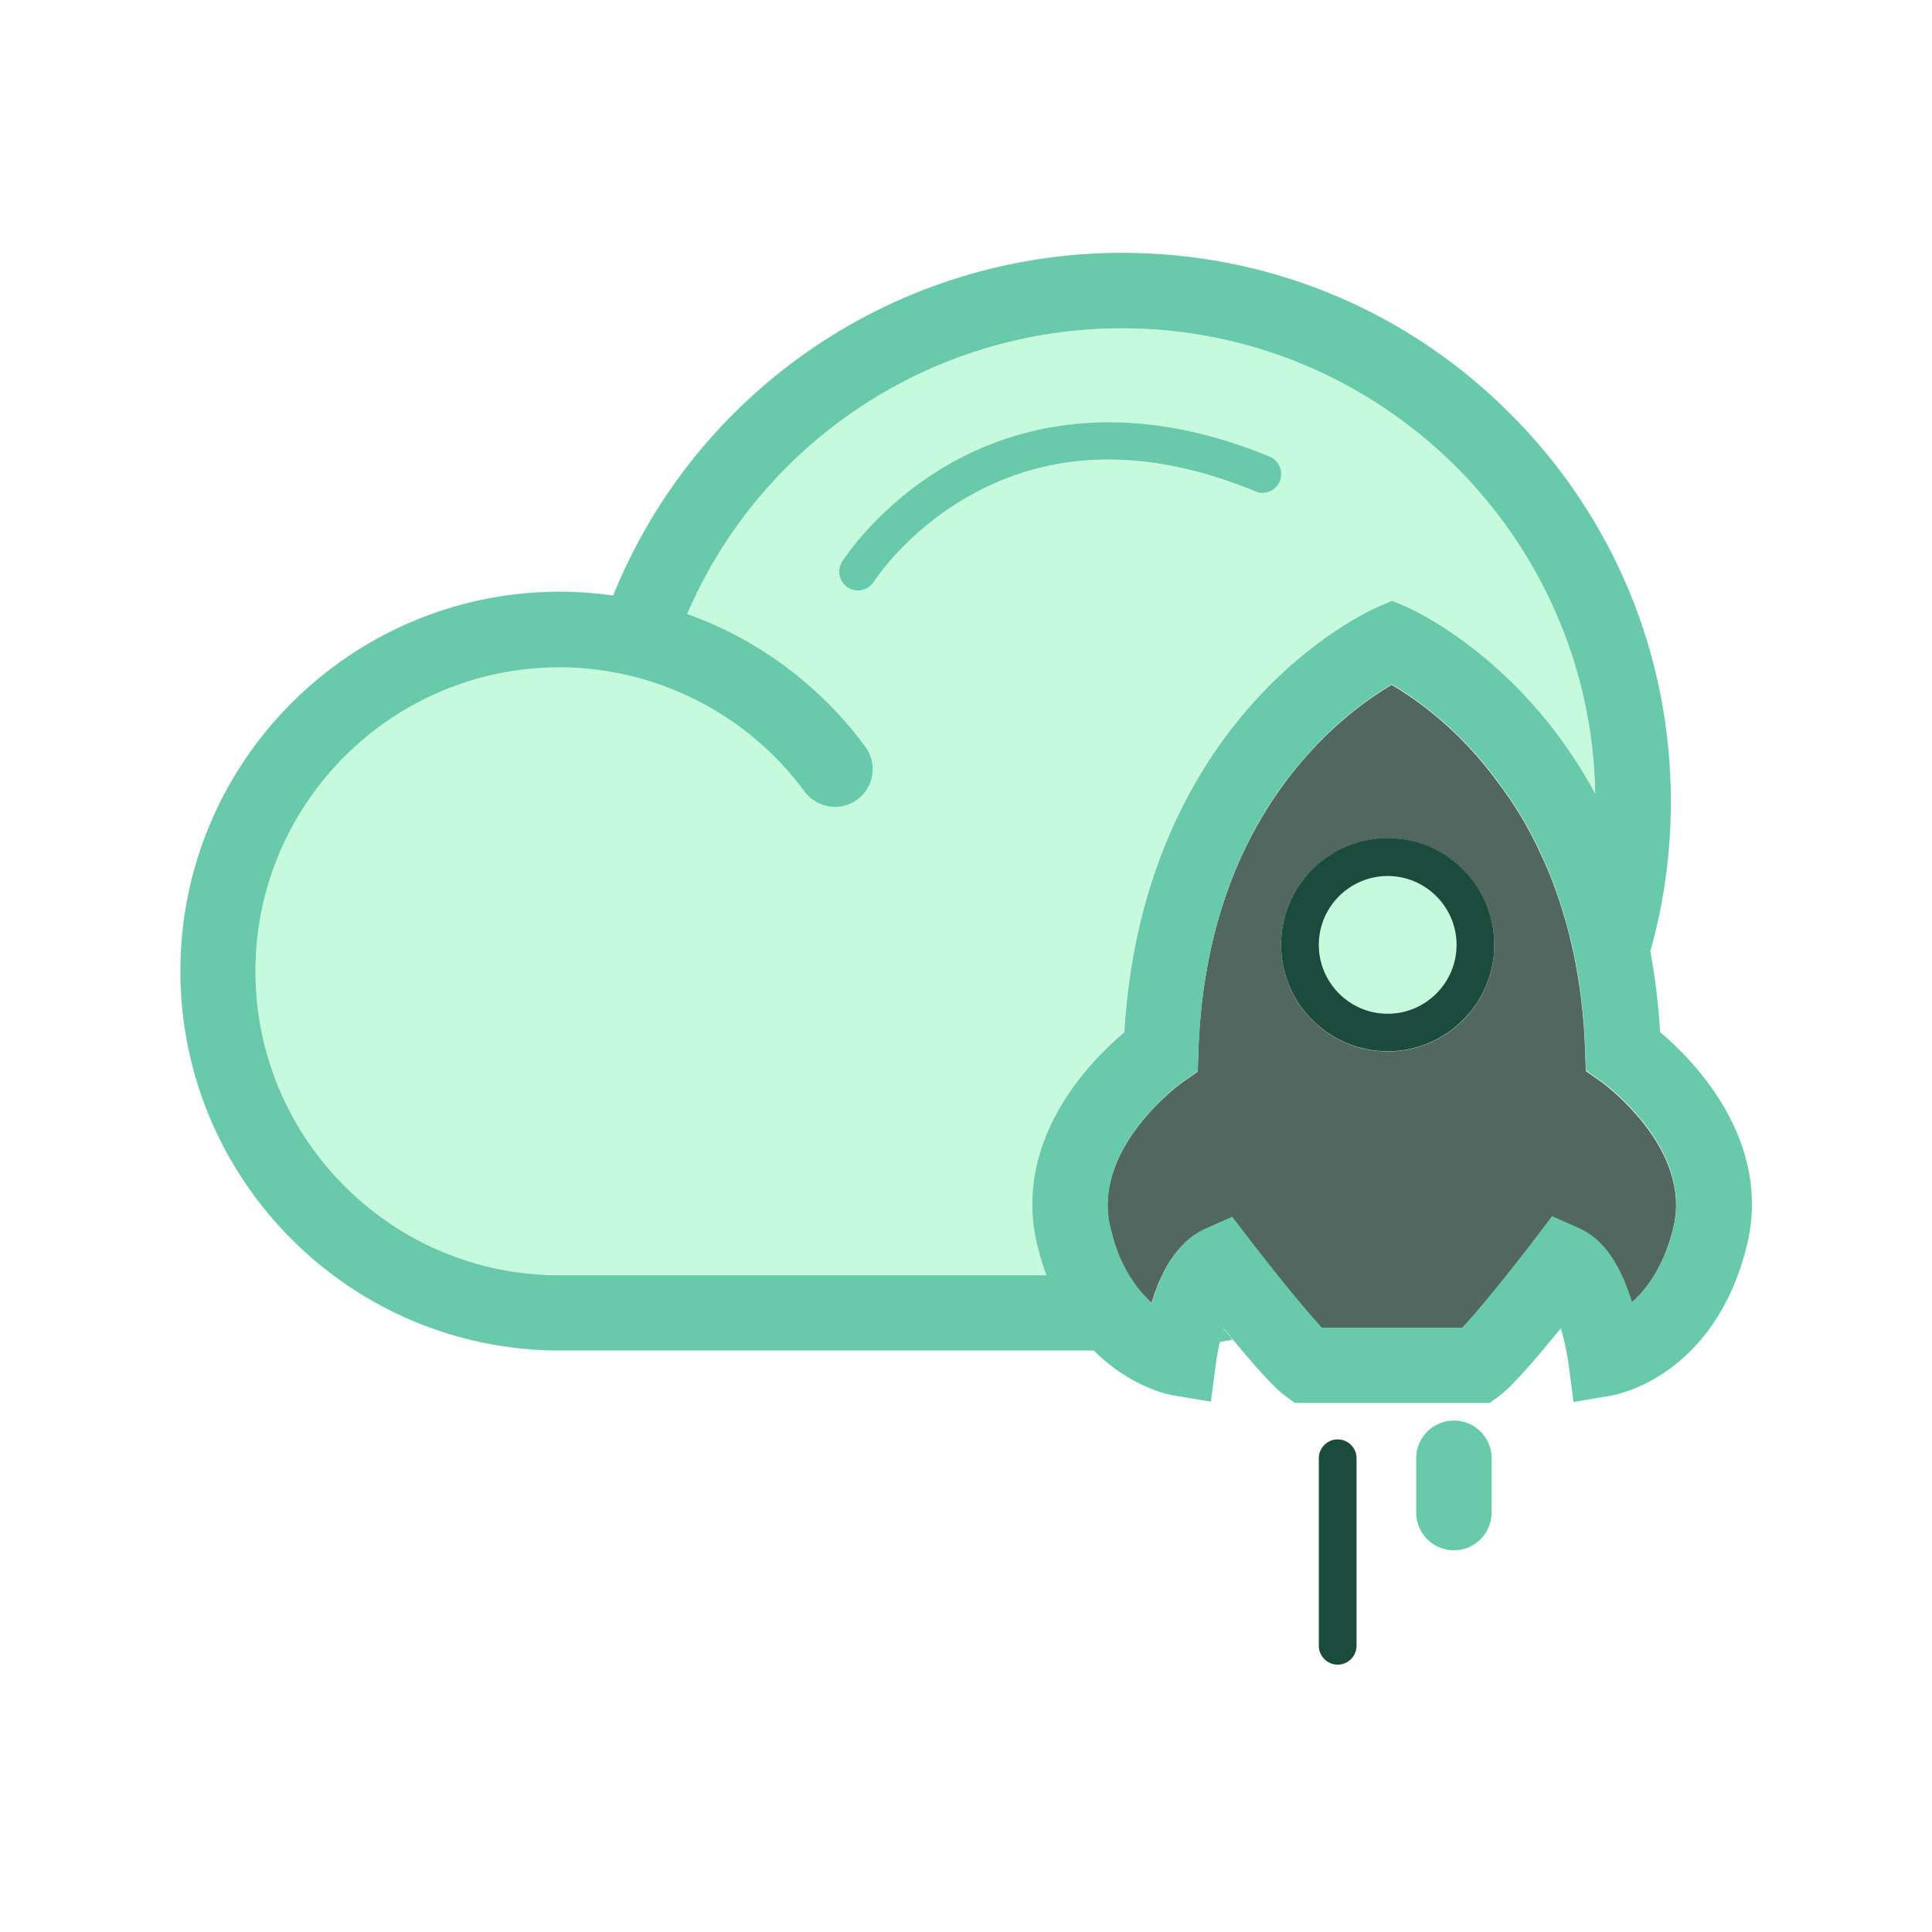
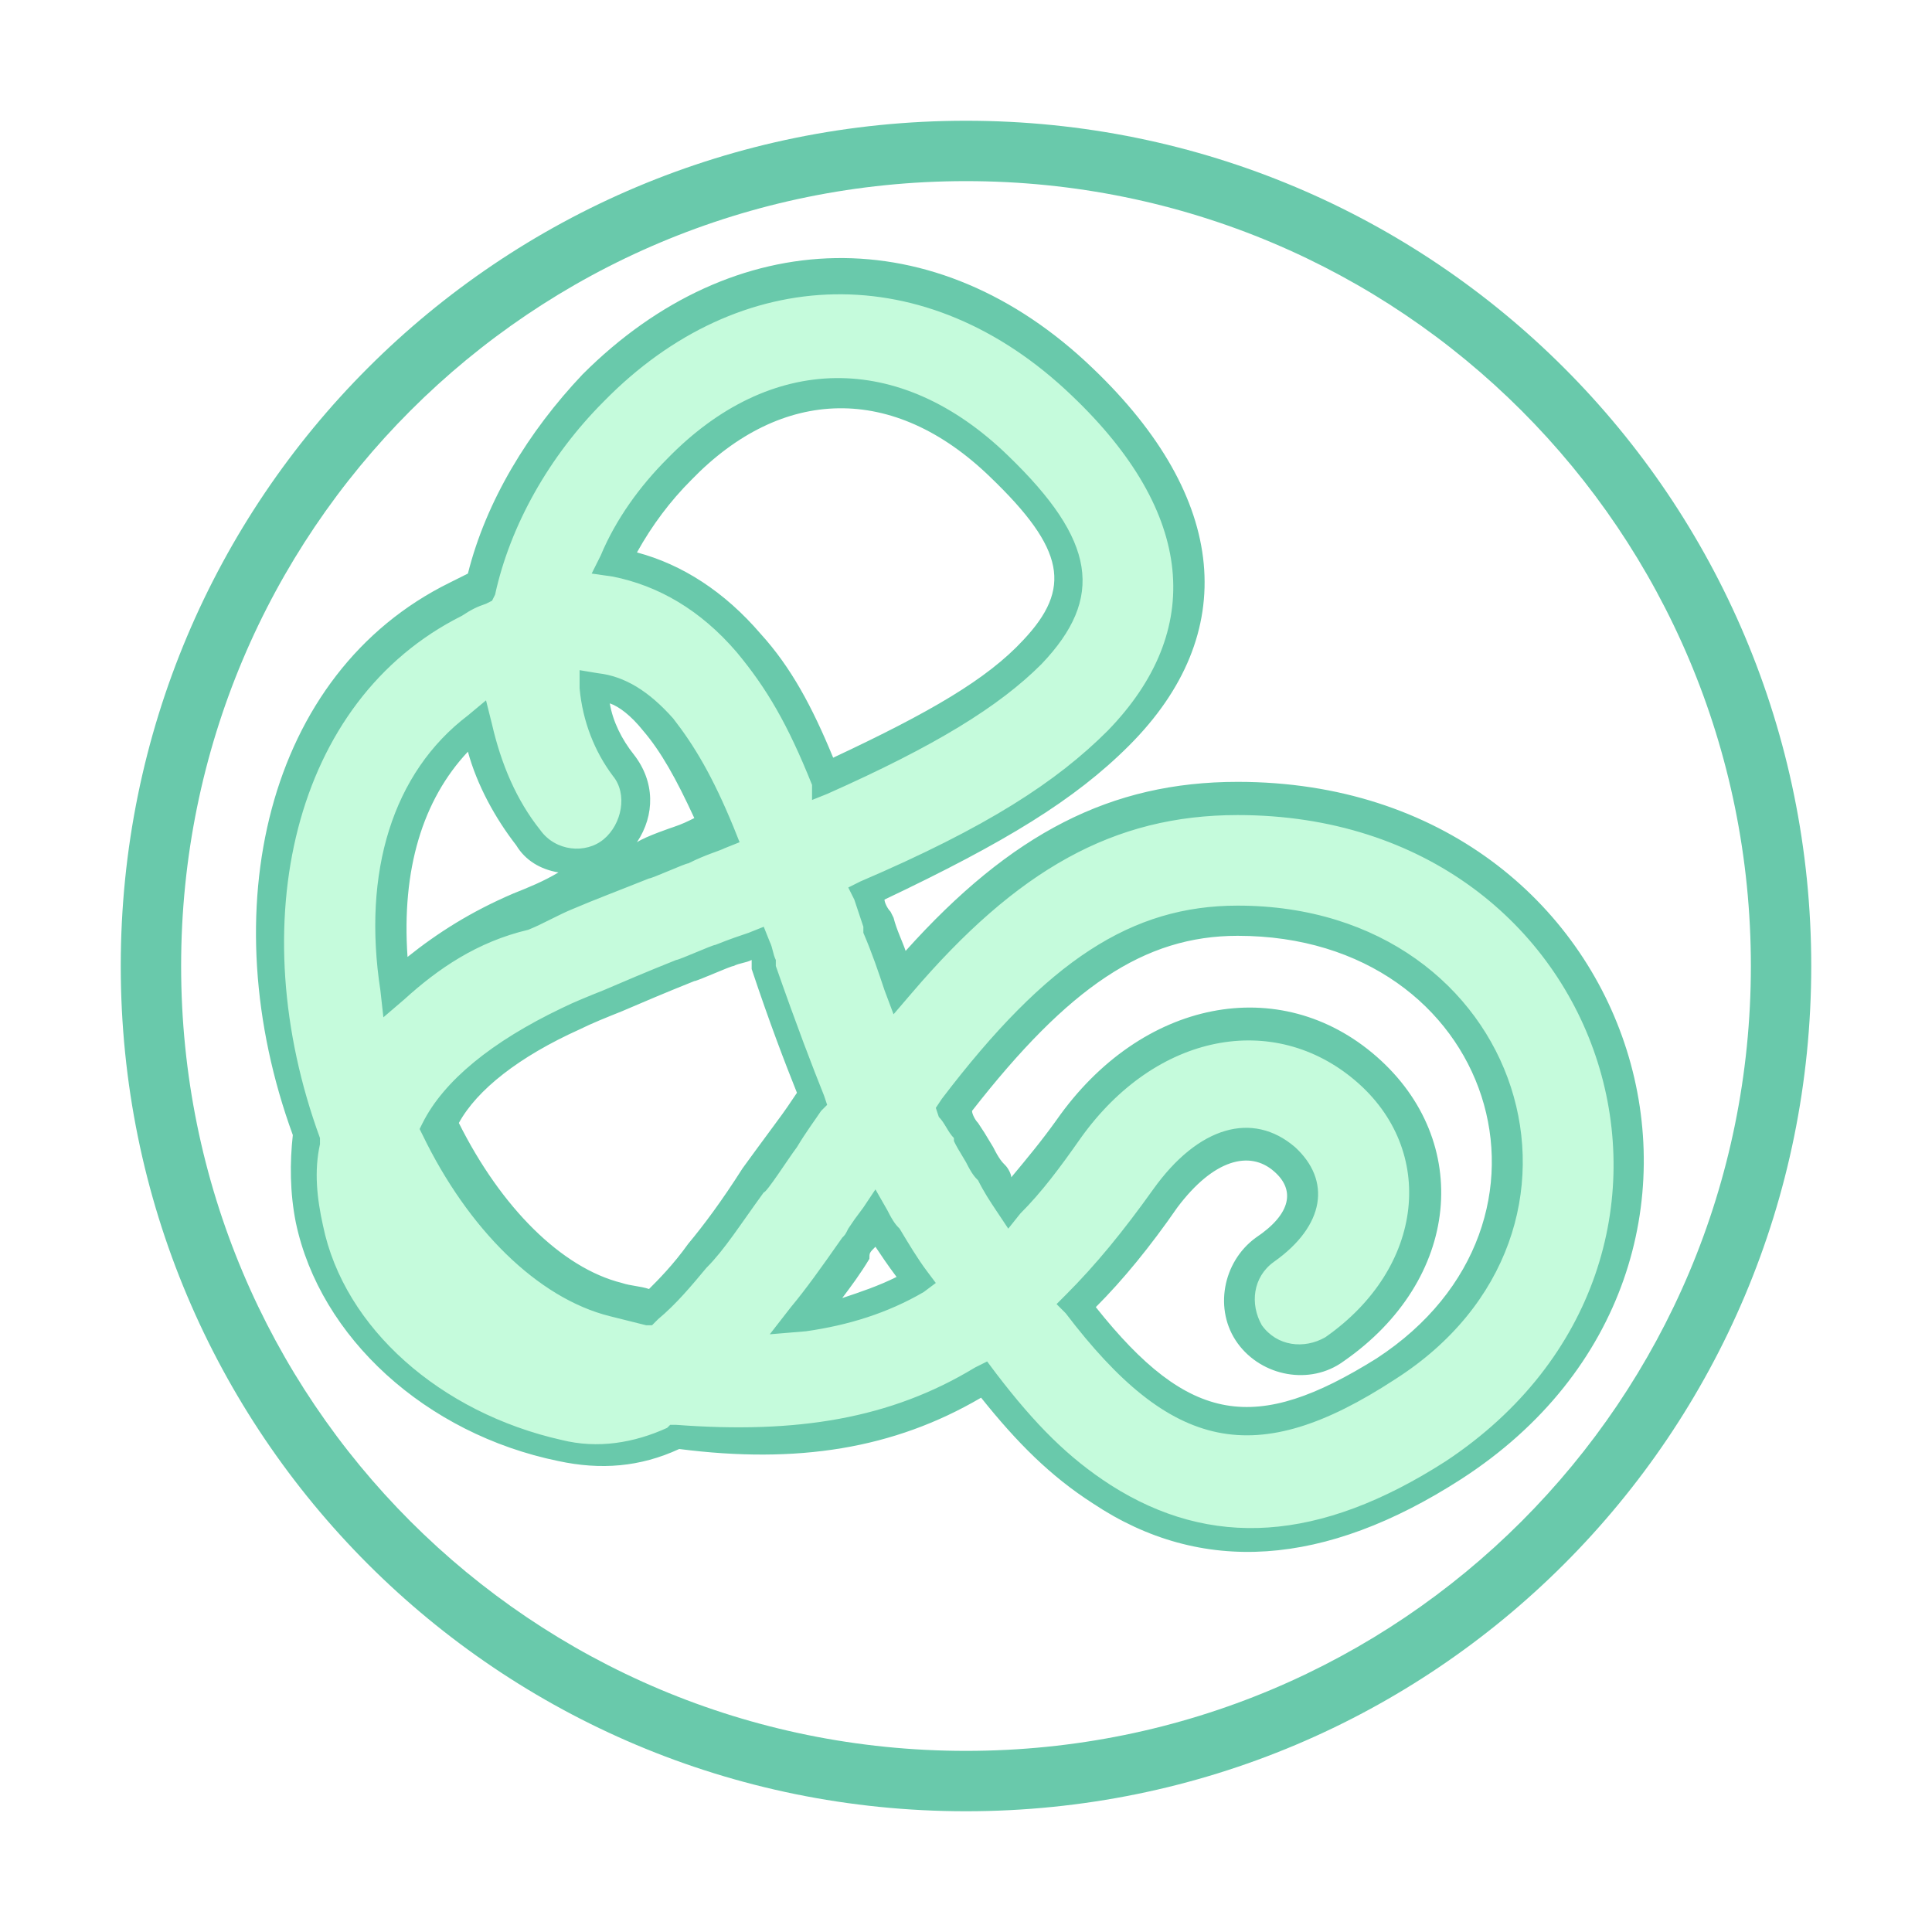
<svg xmlns="http://www.w3.org/2000/svg" width="800px" height="800px" viewBox="0 0 1024 1024" class="icon" version="1.1">
-   <path d="M822.8 466.5c0.1 0.3 0.2 0.5 0.3 0.8-0.1-0.2-0.2-0.5-0.3-0.8zM593.4 665.2c0-0.1-0.1-0.2-0.1-0.3 0 0.1 0.1 0.2 0.1 0.3zM834.7 508c0.1 0.4 0.2 0.9 0.3 1.3-0.1-0.4-0.2-0.8-0.3-1.3zM820 459.5c0.1 0.3 0.2 0.6 0.4 0.8-0.2-0.2-0.3-0.5-0.4-0.8zM831.5 493.9c0.1 0.3 0.2 0.7 0.3 1-0.1-0.3-0.2-0.6-0.3-1zM817.1 453c0.2 0.4 0.4 0.9 0.6 1.3-0.2-0.4-0.4-0.9-0.6-1.3zM825.2 472.8c0.1 0.4 0.3 0.8 0.4 1.2-0.1-0.3-0.3-0.7-0.4-1.2zM594.7 668c0-0.1-0.1-0.1-0.1-0.2 0 0.1 0 0.2 0.1 0.2zM630.4 656.5c-0.3 0.2-0.5 0.5-0.8 0.7 0.2-0.3 0.5-0.5 0.8-0.7zM829.7 487c0.1 0.4 0.2 0.7 0.3 1.1-0.1-0.3-0.2-0.7-0.3-1.1zM791.6 410.8l0.9 1.2-0.9-1.2zM623.7 663.4c-0.8 1-1.6 2.2-2.4 3.3 0.8-1.2 1.6-2.3 2.4-3.3zM803.8 428.3c0.1 0.2 0.3 0.4 0.4 0.6-0.1-0.1-0.2-0.3-0.4-0.6zM621.3 666.8l-1.2 1.8 1.2-1.8zM799.9 422.2c0.3 0.5 0.6 1 1 1.4-0.4-0.4-0.7-0.9-1-1.4zM626.4 660.2c-0.3 0.4-0.7 0.7-1 1.1 0.3-0.3 0.7-0.7 1-1.1zM592.2 662.2c-0.1-0.2-0.1-0.3-0.2-0.5 0.1 0.2 0.2 0.3 0.2 0.5zM807.5 434.4c0.2 0.4 0.5 0.8 0.7 1.2-0.2-0.4-0.5-0.8-0.7-1.2zM613.5 682.3c-0.2 0.4-0.3 0.8-0.5 1.3 0.2-0.4 0.3-0.8 0.5-1.3zM814.4 447.2zM810.7 440.2c0.2 0.4 0.5 0.9 0.7 1.3-0.2-0.5-0.5-0.9-0.7-1.3zM624.9 662c-0.4 0.4-0.7 0.9-1.1 1.3 0.4-0.5 0.7-0.9 1.1-1.3zM607.9 687.7l-0.2-0.2 0.2 0.2zM699.6 702.5c-0.1-0.1-0.2-0.2-0.2-0.3 0 0.2 0.1 0.2 0.2 0.3zM632.2 655c-0.2 0.2-0.4 0.3-0.6 0.5 0.2-0.1 0.4-0.3 0.6-0.5zM627.2 659.4l1.4-1.4-1.4 1.4zM610.7 690.4c-0.5-0.4-1-0.9-1.5-1.4 0.5 0.5 1 0.9 1.5 1.4zM846 571.5l-5.4-3.8 8.2 5.7zM615.1 678.5c-0.3 0.6-0.5 1.2-0.8 1.8 0.3-0.6 0.5-1.2 0.8-1.8zM698.2 701.1zM590 655.7c-0.1-0.3-0.2-0.5-0.2-0.8 0.1 0.2 0.2 0.5 0.2 0.8zM616.7 674.9c1.1-2.2 2.2-4.2 3.3-6.2-1.7 2.9-3.4 6-4.9 9.5 0.5-1.1 1.1-2.2 1.6-3.3zM787.4 405.7c0.4 0.5 0.7 0.9 1.1 1.4-0.3-0.5-0.7-1-1.1-1.4zM591.1 659c-0.1-0.2-0.2-0.4-0.2-0.7 0.1 0.3 0.1 0.5 0.2 0.7zM838.1 529zM839.9 548.9c0 0.7 0.1 1.3 0.1 2 0-0.6-0.1-1.3-0.1-2zM634.6 653.5c-0.2 0.1-0.4 0.2-0.6 0.4 0.2-0.2 0.4-0.3 0.6-0.4zM835.9 514.4l0.3 1.5-0.3-1.5zM612 686.3c-0.1 0.2-0.2 0.5-0.2 0.7 0.1-0.2 0.2-0.5 0.2-0.7zM837 521.2c0.1 0.4 0.1 0.7 0.2 1.1-0.1-0.3-0.1-0.7-0.2-1.1zM839.4 542c0.1 0.7 0.1 1.5 0.2 2.2-0.1-0.7-0.2-1.4-0.2-2.2zM796.2 417c0.2 0.3 0.4 0.6 0.7 0.9-0.2-0.2-0.4-0.6-0.7-0.9zM595.9 670.7zM636.6 652.3l-0.6 0.3 0.6-0.3zM838.8 535.4c0.1 0.6 0.1 1.2 0.2 1.9-0.1-0.6-0.1-1.3-0.2-1.9z" fill="#c5fbdc" />
-   <path d="M822.6 644.9l14.4 6.4c12.4 5.5 21.5 18.3 27.9 39.1 8-7.1 16.9-19.1 21.9-39.2 10.7-42.6-37.6-77.4-38.1-77.8l-8.2-5.7-0.3-10c-0.1-2.3-0.2-4.5-0.3-6.7 0-0.7-0.1-1.4-0.1-2-0.1-1.6-0.2-3.1-0.3-4.7-0.1-0.7-0.1-1.5-0.2-2.2-0.1-1.6-0.3-3.2-0.4-4.7-0.1-0.6-0.1-1.2-0.2-1.9-0.2-2.2-0.5-4.3-0.7-6.4l-0.9-6.6c-0.1-0.4-0.1-0.7-0.2-1.1-0.3-1.8-0.5-3.6-0.8-5.3l-0.3-1.5-0.9-5.1c-0.1-0.4-0.2-0.9-0.3-1.3-0.4-2.1-0.8-4.1-1.3-6.2-0.5-2.3-1.1-4.6-1.6-6.9-0.1-0.3-0.2-0.7-0.3-1-0.5-2-1-3.9-1.6-5.8-0.1-0.4-0.2-0.7-0.3-1.1-1.3-4.4-2.6-8.7-4.1-12.9-0.1-0.4-0.3-0.8-0.4-1.2-0.7-1.9-1.3-3.7-2-5.5-0.1-0.3-0.2-0.5-0.3-0.8-0.8-2.1-1.6-4.1-2.5-6.2-0.1-0.3-0.2-0.6-0.4-0.8-0.7-1.7-1.5-3.5-2.3-5.2-0.2-0.4-0.4-0.9-0.6-1.3-0.9-1.9-1.8-3.9-2.7-5.8-1-1.9-2-3.9-3-5.8-0.2-0.4-0.5-0.9-0.7-1.3-0.8-1.5-1.7-3-2.5-4.5-0.2-0.4-0.5-0.8-0.7-1.2-1.1-1.8-2.1-3.6-3.3-5.4-0.1-0.2-0.3-0.4-0.4-0.6-1-1.6-2-3.1-3-4.7-0.3-0.5-0.6-1-1-1.4-1-1.4-2-2.9-3-4.3-0.2-0.3-0.4-0.6-0.7-0.9-1.2-1.7-2.4-3.3-3.7-5l-0.9-1.2c-1-1.3-2-2.6-3-3.8-0.4-0.5-0.7-0.9-1.1-1.4-1.3-1.6-2.7-3.2-4-4.8-17.8-20.3-35.6-32.4-45.6-38.2-9.9 5.8-27.7 17.9-45.6 38.2-35.6 40.6-54.8 93.3-56.9 156.8l-0.3 10-8.2 5.7c-0.4 0.3-48.8 35.1-38 77.7 0.3 1.3 0.7 2.5 1 3.7 0.1 0.3 0.2 0.5 0.2 0.8 0.3 0.9 0.5 1.8 0.8 2.7 0.1 0.2 0.2 0.4 0.2 0.7l0.9 2.7c0.1 0.2 0.1 0.3 0.2 0.5 0.3 0.9 0.7 1.8 1 2.7 0 0.1 0.1 0.2 0.1 0.3l1.2 2.7c0 0.1 0.1 0.1 0.1 0.2 0.4 0.9 0.8 1.8 1.3 2.7 0.9 1.8 1.9 3.5 2.8 5.1 2.9 4.7 5.9 8.5 8.9 11.6l0.2 0.2 1.3 1.3c0.5 0.5 1 0.9 1.5 1.4 0.4-1.1 0.7-2.3 1.1-3.4 0.1-0.2 0.2-0.5 0.2-0.7 0.3-0.9 0.6-1.8 1-2.7 0.2-0.4 0.3-0.9 0.5-1.3 0.3-0.7 0.5-1.4 0.8-2.1 0.2-0.6 0.5-1.2 0.8-1.8 0-0.1 0.1-0.1 0.1-0.2 1.5-3.5 3.2-6.7 4.9-9.5l0.1-0.1 1.2-1.8 0.1-0.1c0.8-1.2 1.6-2.3 2.4-3.3l0.1-0.1c0.3-0.4 0.7-0.9 1.1-1.3 0.2-0.2 0.4-0.4 0.5-0.6 0.3-0.4 0.7-0.8 1-1.1l0.8-0.8c0.5-0.5 0.9-1 1.4-1.4 0.3-0.3 0.6-0.6 1-0.9 0.3-0.2 0.5-0.5 0.8-0.7l1.2-0.9c0.2-0.2 0.4-0.3 0.6-0.5l1.8-1.2c0.2-0.1 0.4-0.2 0.6-0.4l1.5-0.9 0.6-0.3c0.7-0.4 1.3-0.7 2-1l14.4-6.4 9.6 12.5c1.9 2.4 3.8 4.9 5.8 7.4 9.5 12.1 19.7 24.7 27.1 33.2 1 1.1 1.9 2.1 2.7 3.1 0.4 0.4 0.7 0.8 1.1 1.2 0.1 0.1 0.2 0.2 0.2 0.3 0.4 0.4 0.7 0.8 1 1.1H775c8.3-8.8 24.7-29 38-46.3l9.6-12.8z m-87.1-87.6c-31.2 0-56.5-25.4-56.5-56.5 0-31.2 25.4-56.5 56.5-56.5s56.5 25.4 56.5 56.5-25.3 56.5-56.5 56.5z" fill="#516760" />
-   <path d="M663.8 372.7c32.5-36.3 64.8-50.4 66.1-51l7.9-3.4 7.9 3.4c1.4 0.6 33.7 14.7 66.1 51 11 12.3 22.9 28.1 33.6 47.9C843.2 284.3 731.5 174 594.6 174c-100.8 0-191 60-230.4 151.3 8.5 3 16.7 6.6 24.7 10.7 27.4 14.2 51.5 34.8 69.8 59.7 6.5 8.9 4.6 21.4-4.3 28-8.9 6.5-21.4 4.6-28-4.3-30.3-41.2-78.9-65.8-129.9-65.8-88.9 0-161.1 72.3-161.1 161.1 0 88.9 72.3 161.1 161.1 161.1h258.1c-1.7-4.7-3.3-9.6-4.6-15-14.1-55.9 27.5-98.4 45.8-113.9 5.1-86.6 39.5-142.4 68-174.2z m-151-109.2c-33 18.9-49.4 44.6-49.6 44.9-1.9 3-5.2 4.7-8.5 4.7-1.8 0-3.7-0.5-5.3-1.5-4.7-2.9-6.1-9.1-3.1-13.8 0.8-1.2 19.3-30.2 56.6-51.6 34.4-19.7 91.8-36.4 170-4.1 5.1 2.1 7.5 8 5.4 13.1-2.1 5.1-8 7.5-13.1 5.4-56.7-23.5-108-22.5-152.4 2.9z" fill="#c5fbdc" />
-   <path d="M646.5 711.3c2.3-0.4 4.6-0.8 6.8-1.3-1.7-2-3.3-4-4.9-6-0.7 2.3-1.4 4.8-1.9 7.3z" fill="#69c9ab" />
-   <path d="M827.3 704c1.7 5.8 3.1 12.4 4 18.5l2.7 20.6 20.5-3.5c2.2-0.4 53.9-9.9 71.2-78.7 14.1-55.9-27.5-98.4-45.8-113.9-0.9-15.2-2.7-29.4-5.2-42.8 7.2-25.5 10.9-52.1 10.9-79.3 0-77.7-30.3-150.8-85.2-205.7-55-55-128-85.2-205.7-85.2-119.1 0-225.5 72.3-269.7 181.6-9.4-1.3-18.9-2-28.3-2-110.9 0-201.1 90.2-201.1 201.1s90.2 201.1 201.1 201.1h283c19.6 19.6 40.3 23.5 41.7 23.7l20.4 3.4 2.7-20.5c0.5-3.7 1.2-7.5 2.1-11.2 0.6-2.5 1.2-5 1.9-7.3 1.6 2 3.3 4 4.9 6 10.5 12.8 21.4 25.2 27.6 29.8l5.3 3.9h103.3l5.3-3.9c7-5.2 20.5-21.1 32.4-35.7zM550 660.9c1.3 5.3 2.9 10.3 4.6 15H296.5c-88.9 0-161.1-72.3-161.1-161.1 0-88.9 72.3-161.1 161.1-161.1 51.1 0 99.6 24.6 129.9 65.8 6.5 8.9 19.1 10.8 28 4.3 8.9-6.5 10.8-19.1 4.3-28-18.3-24.9-42.4-45.5-69.8-59.7-8-4.1-16.2-7.7-24.7-10.7C403.6 234 493.8 174 594.6 174c136.9 0 248.6 110.3 250.9 246.7-10.7-19.8-22.6-35.7-33.6-47.9-32.5-36.3-64.8-50.4-66.1-51l-7.9-3.4-7.9 3.4c-1.4 0.6-33.7 14.7-66.1 51-28.5 31.8-62.9 87.6-68 174.3-18.4 15.4-60 57.9-45.9 113.8z m225 42.8h-74.4c-0.3-0.4-0.7-0.7-1-1.1-0.1-0.1-0.2-0.2-0.2-0.3-0.4-0.4-0.7-0.8-1.1-1.2-8.8-9.8-23.5-27.9-35.6-43.7l-9.6-12.5-14.4 6.4c-0.7 0.3-1.4 0.6-2 1l-0.6 0.3-1.5 0.9c-0.2 0.1-0.4 0.2-0.6 0.4l-1.8 1.2c-0.2 0.2-0.4 0.3-0.6 0.5l-1.2 0.9c-0.3 0.2-0.5 0.5-0.8 0.7-0.3 0.3-0.6 0.6-1 0.9-0.5 0.5-1 0.9-1.4 1.4l-0.8 0.8c-0.3 0.4-0.7 0.7-1 1.1-0.2 0.2-0.4 0.4-0.5 0.6-0.4 0.4-0.7 0.9-1.1 1.3l-0.1 0.1-2.4 3.3-0.1 0.1-1.2 1.8-0.1 0.1c-1.2 1.9-2.3 4-3.3 6.2-0.5 1.1-1 2.2-1.6 3.4 0 0.1-0.1 0.1-0.1 0.2-0.3 0.6-0.5 1.2-0.8 1.8-0.3 0.7-0.6 1.4-0.8 2.1-0.2 0.4-0.3 0.8-0.5 1.3-0.3 0.9-0.7 1.8-1 2.7-0.1 0.2-0.2 0.5-0.2 0.7-0.4 1.1-0.7 2.2-1.1 3.4-0.5-0.4-1-0.9-1.5-1.4l-1.3-1.3-0.2-0.2c-4-4.1-8.2-9.6-11.8-16.8-0.4-0.9-0.9-1.8-1.3-2.7 0-0.1-0.1-0.1-0.1-0.2l-1.2-2.7c0-0.1-0.1-0.2-0.1-0.3-0.4-0.9-0.7-1.8-1-2.7-0.1-0.2-0.1-0.3-0.2-0.5l-0.9-2.7c-0.1-0.2-0.2-0.4-0.2-0.7-0.3-0.9-0.6-1.8-0.8-2.7-0.1-0.3-0.2-0.5-0.2-0.8-0.3-1.2-0.7-2.4-1-3.7-10.7-42.6 37.6-77.4 38-77.7l8.2-5.7 0.3-10c2.1-63.5 21.2-116.2 56.9-156.8 17.9-20.3 35.7-32.4 45.6-38.2 9.9 5.8 27.7 17.9 45.6 38.2 1.4 1.6 2.7 3.2 4 4.8 0.4 0.5 0.7 0.9 1.1 1.4 1 1.3 2 2.5 3 3.8l0.9 1.2c1.3 1.6 2.5 3.3 3.7 5 0.2 0.3 0.4 0.6 0.7 0.9 1 1.4 2 2.8 3 4.3 0.3 0.5 0.6 1 1 1.4 1 1.5 2 3.1 3 4.7 0.1 0.2 0.3 0.4 0.4 0.6l3.3 5.4c0.2 0.4 0.5 0.8 0.7 1.2 0.9 1.5 1.7 3 2.5 4.5 0.2 0.4 0.5 0.9 0.7 1.3 1 1.9 2 3.8 3 5.8 0.9 1.9 1.9 3.8 2.7 5.8 0.2 0.4 0.4 0.9 0.6 1.3 0.8 1.7 1.5 3.4 2.3 5.2 0.1 0.3 0.2 0.6 0.4 0.8 0.9 2 1.7 4.1 2.5 6.2 0.1 0.3 0.2 0.5 0.3 0.8 0.7 1.8 1.4 3.7 2 5.5 0.1 0.4 0.3 0.8 0.4 1.2 1.5 4.2 2.8 8.6 4.1 12.9 0.1 0.4 0.2 0.7 0.3 1.1 0.5 1.9 1.1 3.9 1.6 5.8 0.1 0.3 0.2 0.7 0.3 1 1.1 4.3 2.1 8.7 2.9 13.1 0.1 0.4 0.2 0.9 0.3 1.3l0.9 5.1 0.3 1.5c0.3 1.8 0.6 3.5 0.8 5.3 0.1 0.4 0.1 0.7 0.2 1.1l0.9 6.6c0.3 2.1 0.5 4.3 0.7 6.4 0.1 0.6 0.1 1.2 0.2 1.9 0.1 1.6 0.3 3.1 0.4 4.7 0.1 0.7 0.1 1.5 0.2 2.2 0.1 1.6 0.2 3.1 0.3 4.7 0 0.7 0.1 1.3 0.1 2 0.1 2.2 0.2 4.5 0.3 6.7l0.3 10 5.5 3.8 2.7 1.9c0.5 0.3 48.8 35.1 38.1 77.8C881.8 671 873 683 865 690.1c-6.4-20.8-15.6-33.6-27.9-39.1l-14.4-6.4-9.6 12.5c-13.3 17.6-29.8 37.8-38.1 46.6z" fill="#69c9ab" />
-   <path d="M613 683.6c-0.3 0.9-0.7 1.8-1 2.7 0.4-0.9 0.7-1.8 1-2.7zM614.3 680.3c-0.3 0.7-0.6 1.4-0.8 2.1 0.3-0.8 0.5-1.5 0.8-2.1zM611.8 687c-0.4 1.1-0.7 2.2-1.1 3.4 0.4-1.2 0.7-2.3 1.1-3.4zM699.3 702.3c-0.4-0.4-0.7-0.8-1.1-1.2 0.4 0.4 0.8 0.8 1.1 1.2zM634 653.8l-1.8 1.2 1.8-1.2zM631.5 655.5l-1.2 0.9c0.5-0.3 0.9-0.6 1.2-0.9zM629.6 657.1c-0.3 0.3-0.6 0.6-1 0.9 0.3-0.3 0.7-0.6 1-0.9zM636 652.6l-1.5 0.9 1.5-0.9zM638.6 651.3c-0.7 0.3-1.4 0.6-2 1 0.7-0.4 1.4-0.7 2-1zM700.6 703.7c-0.3-0.4-0.7-0.7-1-1.1 0.3 0.3 0.7 0.7 1 1.1zM615.1 678.3c0 0.1-0.1 0.1-0.1 0.2 0.1-0.1 0.1-0.1 0.1-0.2zM627.2 659.4l-0.8 0.8 0.8-0.8zM621.4 666.7l-0.1 0.1s0-0.1 0.1-0.1zM620.1 668.6l-0.1 0.1c0.1 0 0.1 0 0.1-0.1zM623.8 663.3l-0.1 0.1 0.1-0.1zM625.4 661.3c-0.2 0.2-0.4 0.4-0.5 0.6 0.2-0.1 0.3-0.4 0.5-0.6zM817.7 454.3c0.8 1.7 1.5 3.4 2.3 5.2-0.7-1.7-1.5-3.5-2.3-5.2zM814.4 447.2c0.9 1.9 1.9 3.8 2.7 5.8-0.9-1.9-1.8-3.9-2.7-5.8zM830 488.1c0.5 1.9 1.1 3.9 1.6 5.8-0.6-1.9-1.1-3.8-1.6-5.8zM836.2 515.9c0.3 1.8 0.6 3.5 0.8 5.3-0.2-1.7-0.5-3.5-0.8-5.3zM823.1 467.3zM825.6 474.1c1.5 4.2 2.8 8.6 4.1 12.9-1.3-4.4-2.6-8.7-4.1-12.9zM820.4 460.3c0.9 2 1.7 4.1 2.5 6.2-0.9-2-1.7-4.1-2.5-6.2zM837.2 522.4l0.9 6.6-0.9-6.6zM835 509.3l0.9 5.1-0.9-5.1zM595.9 670.7c3.6 7.1 7.7 12.6 11.8 16.8-3-3.1-6.1-6.9-8.9-11.6-1-1.6-1.9-3.3-2.9-5.2z" fill="#69c9ab" />
-   <path d="M668.4 664.8c-2-2.5-3.9-5-5.8-7.4 12.1 15.7 26.8 33.9 35.6 43.7-0.9-0.9-1.8-2-2.7-3.1-7.4-8.5-17.6-21-27.1-33.2zM834.7 508c-0.9-4.4-1.9-8.8-2.9-13.1 0.6 2.3 1.1 4.6 1.6 6.9 0.5 2.1 0.9 4.2 1.3 6.2zM839 537.3c0.1 1.6 0.3 3.1 0.4 4.7-0.1-1.6-0.3-3.1-0.4-4.7zM838.1 529c0.3 2.1 0.5 4.3 0.7 6.4-0.2-2.1-0.5-4.3-0.7-6.4zM839.6 544.2c0.1 1.6 0.2 3.1 0.3 4.7-0.1-1.5-0.2-3.1-0.3-4.7zM840 551c0.1 2.2 0.2 4.5 0.3 6.7-0.1-2.3-0.2-4.5-0.3-6.7zM590.9 658.4c-0.3-0.9-0.6-1.8-0.8-2.7 0.2 0.9 0.5 1.8 0.8 2.7zM592 661.7l-0.9-2.7c0.3 1 0.6 1.9 0.9 2.7zM609.2 689l-1.3-1.3 1.3 1.3zM589.8 654.9c-0.3-1.2-0.7-2.4-1-3.7 0.3 1.2 0.6 2.5 1 3.7zM595.9 670.7c-0.4-0.9-0.9-1.8-1.3-2.7 0.5 1 0.9 1.8 1.3 2.7zM783.4 400.9c1.4 1.6 2.7 3.2 4 4.8-1.3-1.6-2.6-3.2-4-4.8zM593.3 664.9c-0.4-0.9-0.7-1.8-1-2.7 0.3 0.9 0.6 1.8 1 2.7zM594.6 667.9l-1.2-2.7 1.2 2.7zM788.6 407c1 1.3 2 2.5 3 3.8-1-1.2-2-2.5-3-3.8zM804.2 429l3.3 5.4-3.3-5.4zM800.8 423.7c1 1.5 2 3.1 3 4.7-1-1.6-2-3.2-3-4.7zM808.2 435.7c0.9 1.5 1.7 3 2.5 4.5-0.8-1.6-1.6-3.1-2.5-4.5zM811.4 441.5zM792.5 412c1.3 1.6 2.5 3.3 3.7 5-1.2-1.6-2.4-3.3-3.7-5zM796.9 418c1 1.4 2 2.8 3 4.3-1-1.5-2-2.9-3-4.3z" fill="#69c9ab" />
-   <path d="M735.5 464.2c-20.1 0-36.5 16.4-36.5 36.5s16.4 36.5 36.5 36.5 36.5-16.4 36.5-36.5-16.4-36.5-36.5-36.5z" fill="#c5fbdc" />
-   <path d="M735.5 444.2c-31.2 0-56.5 25.4-56.5 56.5 0 31.2 25.4 56.5 56.5 56.5s56.5-25.4 56.5-56.5-25.3-56.5-56.5-56.5z m0 93.1c-20.1 0-36.5-16.4-36.5-36.5s16.4-36.5 36.5-36.5 36.5 16.4 36.5 36.5-16.4 36.5-36.5 36.5zM709 762.9c-5.5 0-10 4.5-10 10v99.4c0 5.5 4.5 10 10 10s10-4.5 10-10v-99.4c0-5.5-4.5-10-10-10z" fill="#1b4b3c" />
-   <path d="M770.6 752.9c-11 0-20 9-20 20v28.8c0 11 9 20 20 20s20-9 20-20v-28.8c0-11.1-9-20-20-20zM678.3 255.1c2.1-5.1-0.3-11-5.4-13.1-78.2-32.3-135.6-15.6-170 4.1-37.3 21.4-55.8 50.4-56.6 51.6-2.9 4.7-1.5 10.8 3.1 13.8 1.7 1 3.5 1.5 5.3 1.5 3.3 0 6.6-1.7 8.5-4.7 0.2-0.3 16.6-26 49.6-44.9 44.3-25.4 95.6-26.4 152.4-3 5.1 2.3 11-0.2 13.1-5.3z" fill="#69c9ab" />
+   <path d="M512 960C264 960 64 760 64 512S264 64 512 64s448 200 448 448-200 448-448 448z m0-32c230.4 0 416-185.6 416-416S742.4 96 512 96 96 281.6 96 512s185.6 416 416 416z" fill="#69c9ab" />
+   <path d="M470.4 654.4c-1.6-1.6-3.2-6.4-6.4-9.6-6.4 8-9.6 14.4-11.2 16-9.6 14.4-19.2 27.2-27.2 36.8 20.8-3.2 40-9.6 59.2-19.2-4.8-6.4-9.6-14.4-14.4-24z m-99.2 9.6c8-11.2 17.6-22.4 28.8-40 1.6-3.2 22.4-32 30.4-44.8-8-17.6-16-40-25.6-70.4 0-1.6 0-1.6-1.6-3.2-1.6-3.2-1.6-6.4-3.2-9.6-11.2 4.8-33.6 14.4-38.4 16-16 6.4-27.2 11.2-38.4 16-8 3.2-16 6.4-22.4 9.6-36.8 17.6-59.2 36.8-70.4 57.6 22.4 48 57.6 83.2 94.4 92.8l19.2 4.8c8-6.4 17.6-16 27.2-28.8z m-96-182.4c8-3.2 16-6.4 24-11.2 11.2-4.8 24-9.6 40-16 3.2-1.6 30.4-12.8 40-16-11.2-25.6-19.2-41.6-30.4-56-9.6-12.8-20.8-19.2-33.6-20.8 1.6 16 6.4 30.4 16 43.2 11.2 14.4 8 33.6-4.8 44.8-14.4 11.2-33.6 8-44.8-4.8-14.4-17.6-22.4-38.4-27.2-59.2-36.8 28.8-51.2 78.4-43.2 139.2 16-17.6 36.8-32 64-43.2z m246.4 249.6c-46.4 28.8-97.6 36.8-163.2 28.8-19.2 9.6-38.4 12.8-60.8 8-67.2-14.4-120-62.4-132.8-120-3.2-16-3.2-30.4-1.6-46.4-38.4-105.6-22.4-235.2 78.4-286.4 4.8-1.6 8-4.8 12.8-6.4 9.6-38.4 30.4-75.2 60.8-105.6 73.6-75.2 176-83.2 259.2-3.2 68.8 67.2 73.6 132.8 19.2 188.8-28.8 28.8-68.8 52.8-134.4 81.6l4.8 14.4c0 1.6 0 1.6 1.6 3.2 3.2 11.2 8 20.8 11.2 30.4 56-65.6 108.8-97.6 179.2-97.6 211.2 0 281.6 246.4 113.6 355.2-70.4 44.8-131.2 48-187.2 12.8-22.4-11.2-41.6-30.4-60.8-57.6z m-124.8-390.4c16 19.2 27.2 40 41.6 72 56-25.6 89.6-44.8 110.4-67.2 28.8-28.8 27.2-56-17.6-97.6-56-54.4-120-49.6-169.6 1.6-14.4 14.4-25.6 32-33.6 49.6 24 3.2 48 17.6 68.8 41.6zM512 600c1.6 1.6 11.2 17.6 12.8 22.4 3.2 4.8 6.4 9.6 9.6 16 11.2-11.2 20.8-24 32-40 43.2-60.8 112-72 156.8-32 46.4 40 41.6 108.8-16 148.8-14.4 9.6-35.2 6.4-44.8-8-9.6-14.4-6.4-35.2 8-44.8 24-17.6 25.6-35.2 11.2-48-16-14.4-40-9.6-62.4 20.8-16 22.4-30.4 40-46.4 57.6 54.4 70.4 94.4 78.4 163.2 33.6 115.2-73.6 68.8-236.8-78.4-236.8-54.4 0-97.6 30.4-150.4 99.2 0 3.2 1.6 6.4 4.8 11.2z" fill="#c5fbdc" />
+   <path d="M491.2 673.6l4.8 6.4-6.4 4.8c-19.2 11.2-40 17.6-62.4 20.8l-19.2 1.6 11.2-14.4c8-9.6 16-20.8 27.2-36.8 1.6-1.6 1.6-1.6 3.2-4.8 3.2-4.8 3.2-4.8 8-11.2l6.4-9.6 6.4 11.2c3.2 6.4 4.8 8 6.4 9.6 4.8 8 9.6 16 14.4 22.4z m-27.2-12.8c-3.2 3.2-3.2 3.2-3.2 6.4-4.8 8-9.6 14.4-14.4 20.8 9.6-3.2 19.2-6.4 28.8-11.2-4.8-6.4-8-11.2-11.2-16 0-1.6 0 0 0 0z m-115.2 38.4l-3.2 3.2h-3.2l-19.2-4.8c-38.4-9.6-75.2-46.4-99.2-96l-1.6-3.2 1.6-3.2c11.2-22.4 36.8-43.2 73.6-60.8 6.4-3.2 14.4-6.4 22.4-9.6 11.2-4.8 22.4-9.6 38.4-16 1.6 0 19.2-8 20.8-8 8-3.2 12.8-4.8 17.6-6.4l8-3.2 3.2 8c1.6 3.2 1.6 6.4 3.2 9.6v3.2c11.2 32 19.2 52.8 25.6 68.8l1.6 4.8-3.2 3.2c-3.2 4.8-8 11.2-12.8 19.2-4.8 6.4-16 24-17.6 24-12.8 17.6-20.8 30.4-30.4 40-8 9.6-16 19.2-25.6 27.2z m16-40c8-9.6 17.6-22.4 28.8-40 0 0 12.8-17.6 17.6-24 4.8-6.4 8-11.2 11.2-16-6.4-16-14.4-36.8-24-65.6v-3.2-1.6c-3.2 1.6-6.4 1.6-9.6 3.2-1.6 0-19.2 8-20.8 8-16 6.4-27.2 11.2-38.4 16-8 3.2-16 6.4-22.4 9.6-32 14.4-54.4 32-64 49.6 22.4 44.8 54.4 76.8 86.4 84.8 4.8 1.6 9.6 1.6 14.4 3.2 4.8-4.8 12.8-12.8 20.8-24z m-150.4-129.6l-11.2 9.6-1.6-14.4c-9.6-62.4 6.4-115.2 46.4-145.6l9.6-8 3.2 12.8c4.8 20.8 12.8 40 25.6 56 8 11.2 24 12.8 33.6 4.8s12.8-24 4.8-33.6c-9.6-12.8-16-28.8-17.6-46.4v-9.6l9.6 1.6c14.4 1.6 27.2 9.6 40 24 11.2 14.4 20.8 30.4 32 57.6l3.2 8-8 3.2c-3.2 1.6-9.6 3.2-19.2 8-1.6 0-19.2 8-20.8 8-16 6.4-28.8 11.2-40 16-8 3.2-16 8-24 11.2-27.2 6.4-48 20.8-65.6 36.8z m57.6-56c8-3.2 16-6.4 24-11.2-9.6-1.6-17.6-6.4-22.4-14.4-11.2-14.4-20.8-32-25.6-49.6-24 25.6-35.2 62.4-32 108.8 16-12.8 33.6-24 56-33.6z m84.8-35.2c4.8-1.6 8-3.2 11.2-4.8-9.6-20.8-17.6-35.2-27.2-46.4-6.4-8-12.8-12.8-17.6-14.4 1.6 9.6 6.4 19.2 12.8 27.2 11.2 14.4 11.2 32 1.6 46.4 4.8-3.2 19.2-8 19.2-8z m160 286.4l6.4-3.2 4.8 6.4c20.8 27.2 38.4 44.8 60.8 59.2 52.8 33.6 110.4 30.4 177.6-12.8C928 667.2 856 432 656 432c-65.6 0-116.8 28.8-172.8 94.4l-9.6 11.2-4.8-12.8c-3.2-9.6-6.4-19.2-11.2-30.4v-3.2l-4.8-14.4-3.2-6.4 6.4-3.2c67.2-28.8 104-52.8 131.2-80 51.2-52.8 46.4-115.2-19.2-177.6-76.8-73.6-176-70.4-248 3.2-28.8 28.8-49.6 65.6-57.6 102.4l-1.6 3.2-3.2 1.6c-4.8 1.6-8 3.2-12.8 6.4-89.6 44.8-116.8 163.2-75.2 276.8v3.2c-3.2 14.4-1.6 28.8 1.6 43.2 11.2 54.4 62.4 99.2 126.4 113.6 19.2 4.8 38.4 1.6 56-6.4l1.6-1.6h3.2c64 4.8 113.6-3.2 158.4-30.4zM360 768c-20.8 9.6-41.6 11.2-64 6.4-70.4-14.4-126.4-65.6-139.2-126.4-3.2-16-3.2-32-1.6-46.4-43.2-118.4-14.4-244.8 83.2-292.8l9.6-4.8c9.6-38.4 32-75.2 60.8-105.6 80-80 187.2-83.2 270.4-3.2 72 68.8 78.4 140.8 19.2 200-28.8 28.8-65.6 51.2-129.6 81.6 0 1.6 1.6 4.8 3.2 6.4l1.6 3.2c1.6 6.4 4.8 12.8 6.4 17.6 56-62.4 108.8-89.6 176-89.6 216 0 294.4 256 118.4 369.6-72 46.4-137.6 51.2-195.2 12.8-22.4-14.4-40-32-59.2-56-46.4 27.2-97.6 35.2-160 27.2z m30.4-422.4c-19.2-22.4-41.6-35.2-65.6-40l-11.2-1.6 4.8-9.6c8-19.2 20.8-36.8 35.2-51.2 54.4-56 123.2-57.6 180.8-1.6 46.4 44.8 51.2 75.2 17.6 110.4-22.4 22.4-56 43.2-113.6 68.8l-8 3.2V416c-12.8-32-24-51.2-40-70.4z m12.8-9.6c16 17.6 27.2 38.4 38.4 65.6 51.2-24 81.6-41.6 100.8-62.4 25.6-27.2 22.4-48-17.6-86.4-51.2-49.6-110.4-48-158.4 1.6-11.2 11.2-20.8 24-28.8 38.4 24 6.4 46.4 20.8 65.6 43.2z m94.4 256l-1.6-4.8 3.2-4.8c56-73.6 100.8-102.4 156.8-102.4 152 0 206.4 172.8 83.2 251.2-73.6 48-118.4 38.4-174.4-35.2l-4.8-4.8 4.8-4.8c16-16 30.4-33.6 46.4-56 24-33.6 52.8-41.6 75.2-22.4 19.2 17.6 16 41.6-11.2 60.8-11.2 8-12.8 22.4-6.4 33.6 8 11.2 22.4 12.8 33.6 6.4 52.8-36.8 59.2-99.2 16-136s-105.6-25.6-145.6 30.4c-11.2 16-20.8 28.8-32 40l-6.4 8-6.4-9.6c-3.2-4.8-6.4-9.6-9.6-16-1.6-1.6-3.2-3.2-6.4-9.6-4.8-8-4.8-8-6.4-11.2v-1.6c-3.2-3.2-4.8-8-8-11.2z m20.8 3.2c3.2 4.8 3.2 4.8 8 12.8 3.2 6.4 4.8 8 6.4 9.6 1.6 1.6 3.2 4.8 3.2 6.4 8-9.6 16-19.2 24-30.4 44.8-64 118.4-78.4 169.6-33.6 51.2 44.8 44.8 118.4-17.6 161.6-17.6 12.8-43.2 8-56-9.6-12.8-17.6-8-43.2 9.6-56 19.2-12.8 20.8-25.6 9.6-35.2-12.8-11.2-32-6.4-51.2 19.2-14.4 20.8-28.8 38.4-43.2 52.8 49.6 62.4 84.8 67.2 148.8 27.2 110.4-72 62.4-224-73.6-224-49.6 0-89.6 27.2-140.8 92.8 0 1.6 1.6 4.8 3.2 6.4z" fill="#69c9ab" />
</svg>
